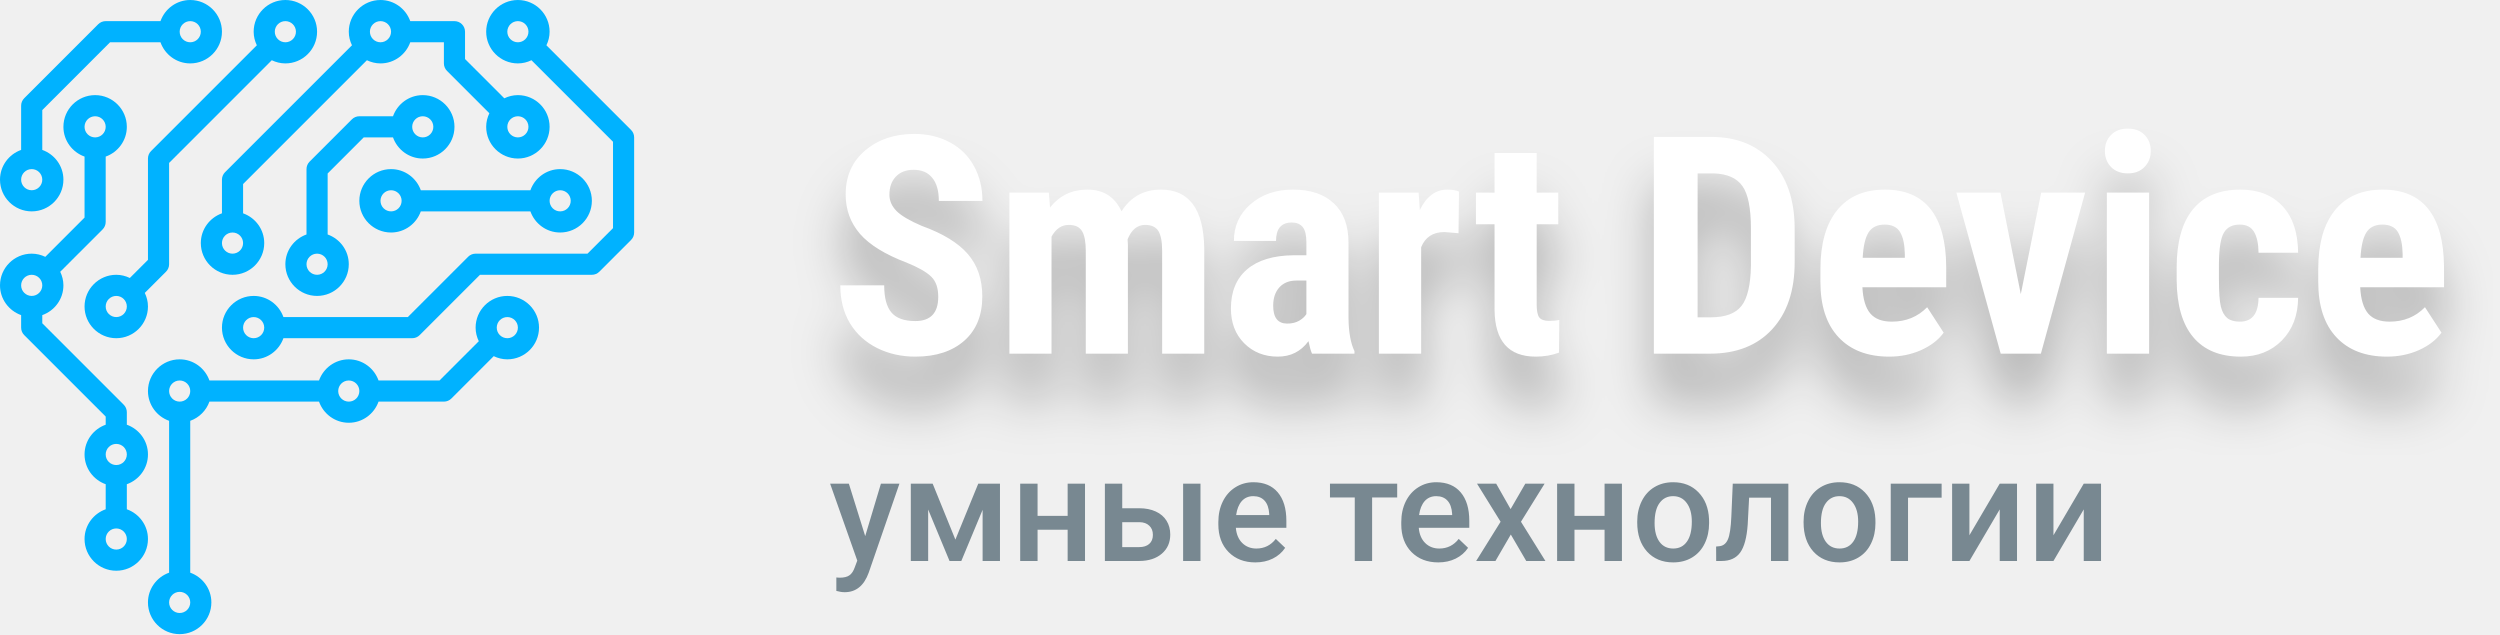
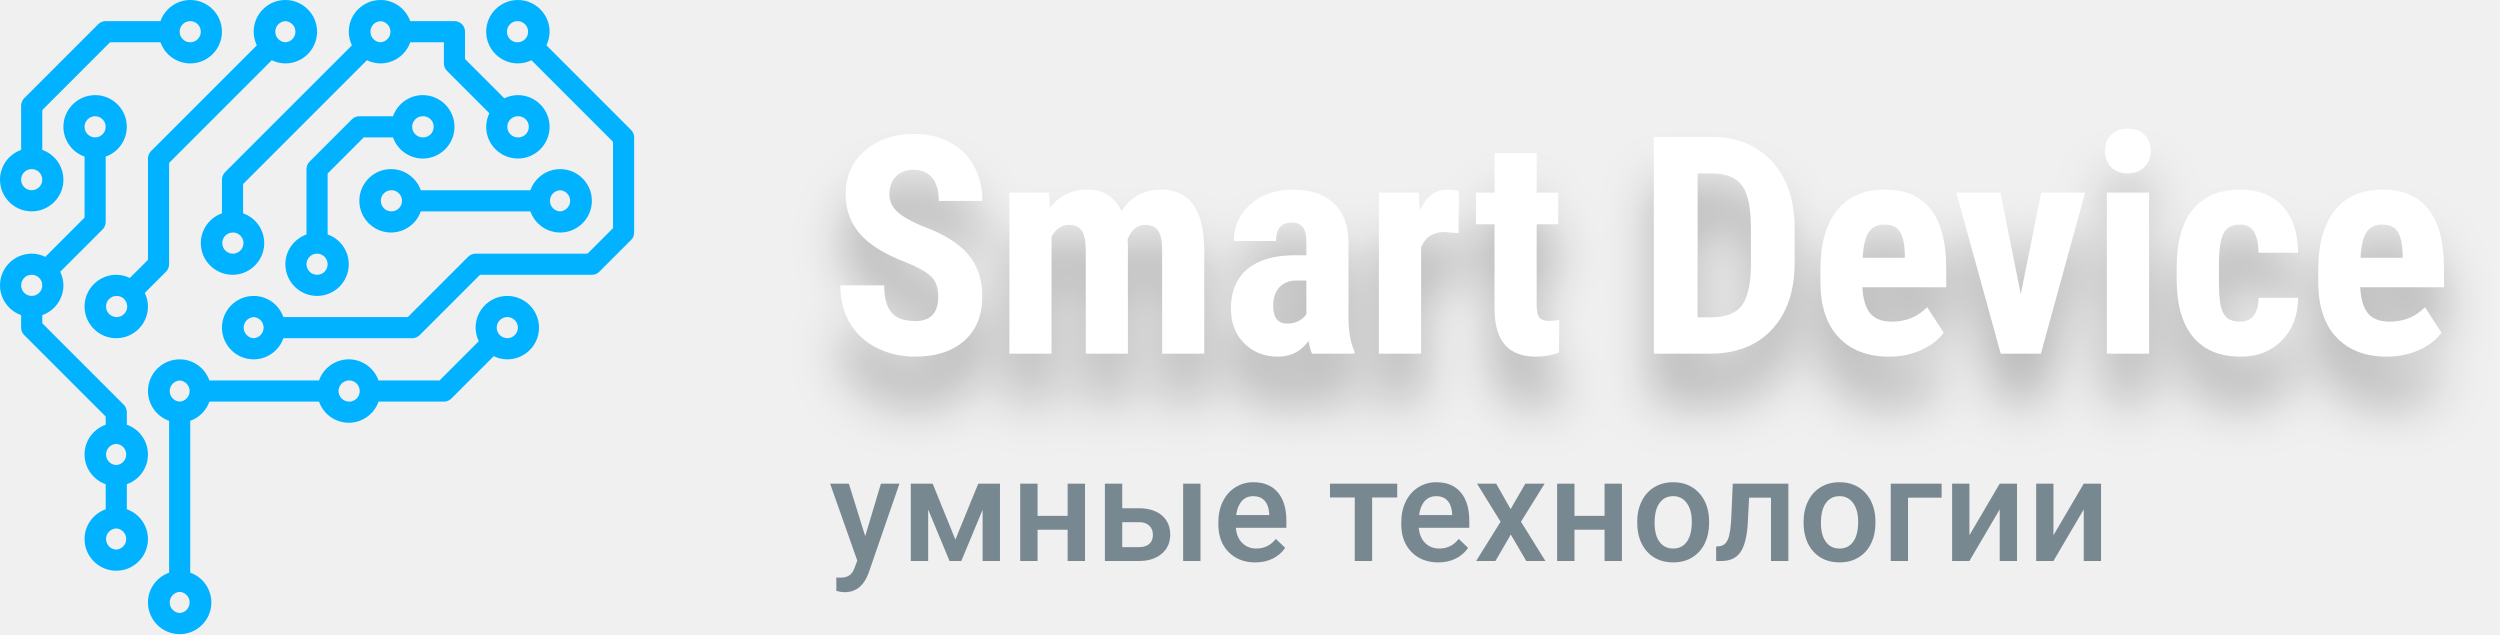
- <svg xmlns="http://www.w3.org/2000/svg" width="205" height="52" viewBox="0 0 205 52" fill="none">
+ <svg xmlns="http://www.w3.org/2000/svg" width="205" height="52" fill="none">
  <g filter="url(#filter0_d)">
-     <path d="M76.936 24.337C76.936 23.613 76.748 23.067 76.374 22.701C76.008 22.327 75.336 21.94 74.36 21.541C72.578 20.866 71.296 20.077 70.515 19.173C69.733 18.262 69.343 17.188 69.343 15.951C69.343 14.453 69.872 13.253 70.93 12.35C71.996 11.438 73.347 10.982 74.982 10.982C76.073 10.982 77.045 11.214 77.9 11.678C78.754 12.134 79.409 12.781 79.865 13.619C80.329 14.457 80.561 15.409 80.561 16.476H76.984C76.984 15.646 76.805 15.015 76.447 14.584C76.097 14.144 75.589 13.924 74.921 13.924C74.295 13.924 73.806 14.111 73.457 14.486C73.107 14.852 72.932 15.348 72.932 15.975C72.932 16.463 73.127 16.907 73.518 17.306C73.908 17.696 74.6 18.103 75.593 18.526C77.326 19.153 78.584 19.922 79.365 20.834C80.154 21.745 80.549 22.905 80.549 24.312C80.549 25.859 80.056 27.067 79.072 27.938C78.087 28.809 76.748 29.244 75.056 29.244C73.908 29.244 72.862 29.008 71.918 28.536C70.974 28.064 70.234 27.389 69.697 26.51C69.168 25.631 68.903 24.593 68.903 23.397H72.504C72.504 24.422 72.704 25.167 73.103 25.631C73.501 26.095 74.152 26.327 75.056 26.327C76.309 26.327 76.936 25.663 76.936 24.337ZM86.005 15.792L86.103 17.013C86.876 16.036 87.897 15.548 89.167 15.548C90.485 15.548 91.417 16.142 91.962 17.33C92.719 16.142 93.797 15.548 95.197 15.548C97.508 15.548 98.692 17.147 98.749 20.345V29H95.295V20.565C95.295 19.8 95.189 19.255 94.978 18.929C94.766 18.604 94.408 18.441 93.903 18.441C93.26 18.441 92.78 18.836 92.463 19.625L92.487 20.04V29H89.033V20.589C89.033 19.832 88.931 19.287 88.728 18.954C88.524 18.612 88.162 18.441 87.641 18.441C87.047 18.441 86.575 18.762 86.225 19.405V29H82.77V15.792H86.005ZM107.587 29C107.49 28.797 107.392 28.455 107.294 27.975C106.676 28.821 105.838 29.244 104.78 29.244C103.673 29.244 102.753 28.878 102.021 28.145C101.297 27.413 100.935 26.465 100.935 25.301C100.935 23.918 101.374 22.848 102.253 22.091C103.14 21.334 104.414 20.947 106.074 20.931H107.124V19.869C107.124 19.275 107.022 18.856 106.818 18.612C106.615 18.368 106.318 18.246 105.927 18.246C105.065 18.246 104.633 18.75 104.633 19.759H101.179C101.179 18.539 101.634 17.534 102.546 16.744C103.465 15.947 104.625 15.548 106.025 15.548C107.473 15.548 108.592 15.926 109.382 16.683C110.179 17.432 110.578 18.506 110.578 19.906V26.119C110.594 27.259 110.757 28.15 111.066 28.793V29H107.587ZM105.549 26.534C105.931 26.534 106.257 26.457 106.525 26.302C106.794 26.148 106.993 25.965 107.124 25.753V23.006H106.293C105.708 23.006 105.244 23.194 104.902 23.568C104.568 23.942 104.401 24.443 104.401 25.069C104.401 26.046 104.784 26.534 105.549 26.534ZM119.599 19.125L118.452 19.027C117.508 19.027 116.869 19.442 116.535 20.272V29H113.068V15.792H116.328L116.425 17.22C116.971 16.105 117.723 15.548 118.684 15.548C119.074 15.548 119.392 15.601 119.636 15.707L119.599 19.125ZM126.008 12.545V15.792H127.778V18.392H126.008V24.947C126.008 25.468 126.077 25.826 126.215 26.021C126.362 26.217 126.639 26.314 127.045 26.314C127.379 26.314 127.652 26.286 127.863 26.229L127.839 28.915C127.253 29.134 126.618 29.244 125.935 29.244C123.705 29.244 122.578 27.966 122.553 25.411V18.392H121.027V15.792H122.553V12.545H126.008ZM135.615 29V11.227H140.314C142.39 11.227 144.042 11.886 145.271 13.204C146.507 14.523 147.138 16.329 147.163 18.624V21.505C147.163 23.84 146.544 25.676 145.307 27.01C144.078 28.337 142.382 29 140.217 29H135.615ZM139.204 14.217V26.021H140.278C141.474 26.021 142.316 25.708 142.805 25.081C143.293 24.447 143.549 23.356 143.574 21.81V18.722C143.574 17.061 143.342 15.906 142.878 15.255C142.414 14.596 141.625 14.25 140.51 14.217H139.204ZM154.914 29.244C153.14 29.244 151.757 28.715 150.764 27.657C149.771 26.599 149.274 25.086 149.274 23.116V22.066C149.274 19.983 149.73 18.376 150.642 17.245C151.553 16.113 152.859 15.548 154.56 15.548C156.22 15.548 157.469 16.081 158.308 17.147C159.146 18.205 159.573 19.776 159.589 21.859V23.556H152.717C152.766 24.532 152.981 25.248 153.364 25.704C153.746 26.152 154.336 26.375 155.134 26.375C156.289 26.375 157.254 25.981 158.027 25.191L159.382 27.279C158.959 27.865 158.344 28.341 157.539 28.707C156.733 29.065 155.858 29.244 154.914 29.244ZM152.741 21.139H156.196V20.821C156.18 20.032 156.049 19.434 155.805 19.027C155.561 18.62 155.138 18.416 154.536 18.416C153.933 18.416 153.494 18.632 153.217 19.064C152.949 19.495 152.79 20.186 152.741 21.139ZM165.705 24.117L167.377 15.792H170.979L167.353 29H164.057L160.419 15.792H164.033L165.705 24.117ZM176.228 29H172.761V15.792H176.228V29ZM172.602 12.374C172.602 11.837 172.773 11.398 173.115 11.056C173.457 10.714 173.912 10.543 174.482 10.543C175.052 10.543 175.507 10.714 175.849 11.056C176.191 11.398 176.362 11.837 176.362 12.374C176.362 12.903 176.191 13.342 175.849 13.692C175.515 14.042 175.06 14.217 174.482 14.217C173.904 14.217 173.444 14.042 173.103 13.692C172.769 13.342 172.602 12.903 172.602 12.374ZM183.674 26.375C184.675 26.375 185.183 25.724 185.2 24.422H188.447C188.431 25.863 187.987 27.026 187.116 27.914C186.245 28.801 185.122 29.244 183.747 29.244C182.046 29.244 180.748 28.715 179.853 27.657C178.958 26.599 178.502 25.041 178.486 22.982V21.932C178.486 19.857 178.925 18.274 179.804 17.184C180.691 16.093 181.997 15.548 183.723 15.548C185.179 15.548 186.327 15.999 187.165 16.903C188.003 17.798 188.431 19.072 188.447 20.724H185.2C185.192 19.983 185.069 19.413 184.833 19.015C184.597 18.616 184.207 18.416 183.662 18.416C183.059 18.416 182.628 18.632 182.368 19.064C182.107 19.487 181.969 20.313 181.953 21.541V22.884C181.953 23.959 182.006 24.711 182.111 25.143C182.217 25.566 182.392 25.879 182.636 26.082C182.88 26.278 183.226 26.375 183.674 26.375ZM195.734 29.244C193.96 29.244 192.577 28.715 191.584 27.657C190.591 26.599 190.095 25.086 190.095 23.116V22.066C190.095 19.983 190.55 18.376 191.462 17.245C192.373 16.113 193.68 15.548 195.38 15.548C197.041 15.548 198.29 16.081 199.128 17.147C199.966 18.205 200.393 19.776 200.41 21.859V23.556H193.537C193.586 24.532 193.802 25.248 194.184 25.704C194.567 26.152 195.157 26.375 195.954 26.375C197.11 26.375 198.074 25.981 198.847 25.191L200.202 27.279C199.779 27.865 199.165 28.341 198.359 28.707C197.553 29.065 196.678 29.244 195.734 29.244ZM193.562 21.139H197.016V20.821C197 20.032 196.87 19.434 196.625 19.027C196.381 18.62 195.958 18.416 195.356 18.416C194.754 18.416 194.314 18.632 194.038 19.064C193.769 19.495 193.61 20.186 193.562 21.139Z" fill="white" />
+     <path d="M76.936 24.337c0-.724-.188-1.27-.562-1.636-.366-.374-1.038-.76-2.014-1.16-1.782-.675-3.064-1.464-3.845-2.368-.782-.911-1.172-1.985-1.172-3.222 0-1.498.529-2.698 1.587-3.601 1.066-.912 2.417-1.368 4.052-1.368 1.09 0 2.063.232 2.918.696a4.708 4.708 0 011.965 1.941c.464.838.696 1.79.696 2.857h-3.577c0-.83-.179-1.461-.537-1.892-.35-.44-.858-.66-1.526-.66-.626 0-1.115.188-1.465.562-.35.366-.524.862-.524 1.49 0 .487.195.93.586 1.33.39.39 1.082.797 2.075 1.22 1.733.627 2.99 1.396 3.772 2.308.79.911 1.184 2.07 1.184 3.479 0 1.546-.493 2.754-1.477 3.625-.985.87-2.324 1.306-4.016 1.306-1.148 0-2.194-.236-3.138-.708a5.35 5.35 0 01-2.221-2.026c-.53-.88-.794-1.917-.794-3.113h3.601c0 1.025.2 1.77.599 2.234.398.464 1.05.696 1.953.696 1.253 0 1.88-.664 1.88-1.99zm9.07-8.545l.097 1.22c.773-.976 1.794-1.464 3.064-1.464 1.318 0 2.25.594 2.795 1.782.757-1.188 1.835-1.782 3.235-1.782 2.311 0 3.495 1.599 3.552 4.797V29h-3.454v-8.435c0-.765-.106-1.31-.317-1.636-.212-.325-.57-.488-1.075-.488-.643 0-1.123.395-1.44 1.184l.024.415V29h-3.454v-8.41c0-.758-.102-1.303-.305-1.636-.204-.342-.566-.513-1.087-.513-.594 0-1.066.321-1.416.964V29h-3.454V15.792h3.234zM107.586 29c-.097-.203-.195-.545-.293-1.025-.618.846-1.456 1.27-2.514 1.27-1.107 0-2.027-.367-2.759-1.1-.724-.732-1.086-1.68-1.086-2.844 0-1.383.439-2.453 1.318-3.21.887-.757 2.161-1.144 3.821-1.16h1.05V19.87c0-.594-.102-1.013-.306-1.257-.203-.244-.5-.366-.891-.366-.862 0-1.294.504-1.294 1.513h-3.454c0-1.22.455-2.226 1.367-3.015.919-.797 2.079-1.196 3.479-1.196 1.448 0 2.567.378 3.357 1.135.797.749 1.196 1.823 1.196 3.223v6.213c.016 1.14.179 2.03.488 2.674V29h-3.479zm-2.038-2.466c.382 0 .708-.077.976-.232.269-.154.468-.337.599-.55v-2.746h-.831c-.585 0-1.049.188-1.391.562-.334.374-.501.875-.501 1.501 0 .977.383 1.465 1.148 1.465zm14.05-7.41l-1.147-.097c-.944 0-1.583.415-1.917 1.245V29h-3.467V15.792h3.26l.097 1.428c.546-1.115 1.298-1.672 2.259-1.672.39 0 .708.053.952.159l-.037 3.418zm6.409-6.58v3.248h1.77v2.6h-1.77v6.555c0 .521.069.88.207 1.075.147.195.424.293.83.293.334 0 .607-.029.818-.086l-.024 2.686c-.586.22-1.221.33-1.904.33-2.23 0-3.357-1.279-3.382-3.834v-7.019h-1.526v-2.6h1.526v-3.247h3.455zM135.615 29V11.227h4.699c2.076 0 3.728.659 4.957 1.977 1.236 1.319 1.867 3.125 1.892 5.42v2.88c0 2.336-.619 4.172-1.856 5.506-1.229 1.327-2.925 1.99-5.09 1.99h-4.602zm3.589-14.783v11.804h1.074c1.196 0 2.038-.313 2.527-.94.488-.634.744-1.725.769-3.27v-3.09c0-1.66-.232-2.815-.696-3.466-.464-.66-1.253-1.005-2.368-1.038h-1.306zm15.71 15.027c-1.774 0-3.157-.529-4.15-1.587-.993-1.058-1.49-2.571-1.49-4.54v-1.05c0-2.084.456-3.691 1.368-4.822.911-1.132 2.217-1.697 3.918-1.697 1.66 0 2.909.533 3.748 1.599.838 1.058 1.265 2.629 1.281 4.712v1.697h-6.872c.049.976.264 1.692.647 2.148.382.448.972.671 1.77.671 1.155 0 2.12-.394 2.893-1.184l1.355 2.088c-.423.586-1.038 1.062-1.843 1.428a6.392 6.392 0 01-2.625.537zm-2.173-8.105h3.455v-.318c-.016-.79-.147-1.387-.391-1.794-.244-.407-.667-.61-1.269-.61-.603 0-1.042.215-1.319.646-.268.432-.427 1.123-.476 2.076zm12.964 2.978l1.672-8.325h3.602L167.353 29h-3.296l-3.638-13.208h3.614l1.672 8.325zM176.228 29h-3.467V15.792h3.467V29zm-3.626-16.626c0-.537.171-.976.513-1.318.342-.342.797-.513 1.367-.513s1.025.17 1.367.513c.342.342.513.78.513 1.318 0 .529-.171.968-.513 1.318-.334.35-.789.525-1.367.525s-1.038-.175-1.379-.525c-.334-.35-.501-.789-.501-1.318zm11.072 14.001c1.001 0 1.509-.65 1.526-1.953h3.247c-.016 1.44-.46 2.604-1.331 3.492-.871.887-1.994 1.33-3.369 1.33-1.701 0-2.999-.529-3.894-1.587-.895-1.058-1.351-2.616-1.367-4.675v-1.05c0-2.075.439-3.658 1.318-4.748.887-1.09 2.193-1.636 3.919-1.636 1.456 0 2.604.451 3.442 1.355.838.895 1.266 2.169 1.282 3.82H185.2c-.008-.74-.131-1.31-.367-1.708-.236-.4-.626-.599-1.171-.599-.603 0-1.034.216-1.294.648-.261.423-.399 1.249-.415 2.477v1.343c0 1.075.053 1.827.158 2.259.106.423.281.736.525.94.244.195.59.293 1.038.293zm12.06 2.87c-1.774 0-3.157-.53-4.15-1.588-.993-1.058-1.489-2.571-1.489-4.54v-1.05c0-2.084.455-3.691 1.367-4.822.911-1.132 2.218-1.697 3.918-1.697 1.661 0 2.91.533 3.748 1.599.838 1.058 1.265 2.629 1.282 4.712v1.697h-6.873c.049.976.265 1.692.647 2.148.383.448.973.671 1.77.671 1.156 0 2.12-.394 2.893-1.184l1.355 2.088c-.423.586-1.037 1.062-1.843 1.428a6.392 6.392 0 01-2.625.537zm-2.172-8.106h3.454v-.318c-.016-.79-.146-1.387-.391-1.794-.244-.407-.667-.61-1.269-.61-.602 0-1.042.215-1.318.646-.269.432-.428 1.123-.476 2.076z" fill="#fff" />
  </g>
-   <path d="M70.947 43.961L72.236 39.66H73.754L71.234 46.961C70.848 48.027 70.191 48.56 69.266 48.56C69.059 48.56 68.83 48.525 68.58 48.455V47.353L68.85 47.371C69.209 47.371 69.478 47.305 69.658 47.172C69.842 47.043 69.986 46.824 70.092 46.516L70.297 45.971L68.07 39.66H69.606L70.947 43.961ZM78.342 44.248L80.217 39.66H81.998V46H80.574V41.805L78.828 46H77.861L76.109 41.781V46H74.686V39.66H76.478L78.342 44.248ZM88.971 46H87.547V43.44H85.08V46H83.656V39.66H85.08V42.303H87.547V39.66H88.971V46ZM92.023 41.676H93.418C93.938 41.676 94.391 41.766 94.777 41.945C95.164 42.125 95.457 42.377 95.656 42.701C95.859 43.025 95.961 43.402 95.961 43.832C95.961 44.484 95.731 45.008 95.269 45.402C94.809 45.797 94.195 45.996 93.43 46H90.6V39.66H92.023V41.676ZM98.439 46H97.016V39.66H98.439V46ZM92.023 42.818V44.863H93.412C93.76 44.863 94.033 44.777 94.232 44.605C94.436 44.43 94.537 44.182 94.537 43.861C94.537 43.541 94.438 43.289 94.238 43.105C94.043 42.918 93.777 42.822 93.441 42.818H92.023ZM102.939 46.117C102.037 46.117 101.305 45.834 100.742 45.268C100.184 44.697 99.904 43.94 99.904 42.994V42.818C99.904 42.185 100.025 41.621 100.268 41.125C100.514 40.625 100.857 40.236 101.299 39.959C101.74 39.682 102.232 39.543 102.775 39.543C103.639 39.543 104.305 39.818 104.773 40.369C105.246 40.92 105.482 41.699 105.482 42.707V43.281H101.34C101.383 43.805 101.557 44.219 101.861 44.523C102.17 44.828 102.557 44.98 103.021 44.98C103.674 44.98 104.205 44.717 104.615 44.19L105.383 44.922C105.129 45.301 104.789 45.596 104.363 45.807C103.941 46.014 103.467 46.117 102.939 46.117ZM102.77 40.685C102.379 40.685 102.062 40.822 101.82 41.096C101.582 41.369 101.43 41.75 101.363 42.238H104.076V42.133C104.045 41.656 103.918 41.297 103.695 41.055C103.473 40.809 103.164 40.685 102.77 40.685ZM114.57 40.791H112.514V46H111.09V40.791H109.057V39.66H114.57V40.791ZM117.939 46.117C117.037 46.117 116.305 45.834 115.742 45.268C115.184 44.697 114.904 43.94 114.904 42.994V42.818C114.904 42.185 115.025 41.621 115.268 41.125C115.514 40.625 115.857 40.236 116.299 39.959C116.74 39.682 117.232 39.543 117.775 39.543C118.639 39.543 119.305 39.818 119.773 40.369C120.246 40.92 120.482 41.699 120.482 42.707V43.281H116.34C116.383 43.805 116.557 44.219 116.861 44.523C117.17 44.828 117.557 44.98 118.021 44.98C118.674 44.98 119.205 44.717 119.615 44.19L120.383 44.922C120.129 45.301 119.789 45.596 119.363 45.807C118.941 46.014 118.467 46.117 117.939 46.117ZM117.77 40.685C117.379 40.685 117.062 40.822 116.82 41.096C116.582 41.369 116.43 41.75 116.363 42.238H119.076V42.133C119.045 41.656 118.918 41.297 118.695 41.055C118.473 40.809 118.164 40.685 117.77 40.685ZM123.869 41.746L125.076 39.66H126.658L124.719 42.783L126.723 46H125.152L123.887 43.832L122.627 46H121.045L123.049 42.783L121.115 39.66H122.686L123.869 41.746ZM132.998 46H131.574V43.44H129.107V46H127.684V39.66H129.107V42.303H131.574V39.66H132.998V46ZM134.252 42.772C134.252 42.15 134.375 41.592 134.621 41.096C134.867 40.596 135.213 40.213 135.658 39.947C136.104 39.678 136.615 39.543 137.193 39.543C138.049 39.543 138.742 39.818 139.273 40.369C139.809 40.92 140.098 41.65 140.141 42.56L140.146 42.895C140.146 43.52 140.025 44.078 139.783 44.57C139.545 45.062 139.201 45.443 138.752 45.713C138.307 45.982 137.791 46.117 137.205 46.117C136.311 46.117 135.594 45.82 135.055 45.227C134.52 44.629 134.252 43.834 134.252 42.842V42.772ZM135.676 42.895C135.676 43.547 135.811 44.059 136.08 44.43C136.35 44.797 136.725 44.98 137.205 44.98C137.686 44.98 138.059 44.793 138.324 44.418C138.594 44.043 138.729 43.494 138.729 42.772C138.729 42.131 138.59 41.623 138.312 41.248C138.039 40.873 137.666 40.685 137.193 40.685C136.729 40.685 136.359 40.871 136.086 41.242C135.812 41.609 135.676 42.16 135.676 42.895ZM146.645 39.66V46H145.221V40.809H143.428L143.311 43.018C143.236 44.08 143.031 44.844 142.695 45.309C142.363 45.77 141.854 46 141.166 46H140.727L140.721 44.816L141.014 44.787C141.326 44.744 141.553 44.555 141.693 44.219C141.838 43.879 141.93 43.262 141.969 42.367L142.086 39.66H146.645ZM147.893 42.772C147.893 42.15 148.016 41.592 148.262 41.096C148.508 40.596 148.854 40.213 149.299 39.947C149.744 39.678 150.256 39.543 150.834 39.543C151.689 39.543 152.383 39.818 152.914 40.369C153.449 40.92 153.738 41.65 153.781 42.56L153.787 42.895C153.787 43.52 153.666 44.078 153.424 44.57C153.186 45.062 152.842 45.443 152.393 45.713C151.947 45.982 151.432 46.117 150.846 46.117C149.951 46.117 149.234 45.82 148.695 45.227C148.16 44.629 147.893 43.834 147.893 42.842V42.772ZM149.316 42.895C149.316 43.547 149.451 44.059 149.721 44.43C149.99 44.797 150.365 44.98 150.846 44.98C151.326 44.98 151.699 44.793 151.965 44.418C152.234 44.043 152.369 43.494 152.369 42.772C152.369 42.131 152.23 41.623 151.953 41.248C151.68 40.873 151.307 40.685 150.834 40.685C150.369 40.685 150 40.871 149.727 41.242C149.453 41.609 149.316 42.16 149.316 42.895ZM159.213 40.809H156.459V46H155.041V39.66H159.213V40.809ZM163.977 39.66H165.395V46H163.977V41.77L161.492 46H160.074V39.66H161.492V43.891L163.977 39.66ZM170.867 39.66H172.285V46H170.867V41.77L168.383 46H166.965V39.66H168.383V43.891L170.867 39.66Z" fill="#788891" />
-   <path d="M32.067 13.867C33.195 13.867 34.148 14.594 34.507 15.6H43.493C43.852 14.594 44.805 13.867 45.933 13.867C47.367 13.867 48.533 15.033 48.533 16.466C48.533 17.9 47.367 19.066 45.933 19.066C44.805 19.066 43.852 18.339 43.493 17.333H34.506C34.148 18.339 33.194 19.066 32.066 19.066C30.632 19.066 29.466 17.9 29.466 16.466C29.466 15.033 30.633 13.867 32.067 13.867ZM45.933 17.333C46.411 17.333 46.8 16.945 46.8 16.466C46.8 15.988 46.411 15.6 45.933 15.6C45.456 15.6 45.067 15.988 45.067 16.466C45.067 16.945 45.456 17.333 45.933 17.333ZM32.067 17.333C32.544 17.333 32.933 16.945 32.933 16.466C32.933 15.988 32.544 15.6 32.067 15.6C31.589 15.6 31.2 15.988 31.2 16.466C31.2 16.945 31.589 17.333 32.067 17.333Z" fill="#00B2FF" />
-   <path d="M25.133 19.226V13.867C25.133 13.636 25.224 13.416 25.387 13.254L28.854 9.787C29.016 9.624 29.237 9.533 29.467 9.533H32.226C32.585 8.527 33.538 7.8 34.667 7.8C36.1 7.8 37.267 8.966 37.267 10.4C37.267 11.833 36.1 13 34.667 13C33.538 13 32.585 12.273 32.226 11.267H29.825L26.867 14.225V19.226C27.873 19.585 28.6 20.538 28.6 21.666C28.6 23.1 27.433 24.266 26 24.266C24.567 24.266 23.4 23.1 23.4 21.666C23.4 20.538 24.127 19.585 25.133 19.226ZM34.667 11.267C35.144 11.267 35.533 10.878 35.533 10.4C35.533 9.921 35.144 9.533 34.667 9.533C34.189 9.533 33.8 9.921 33.8 10.4C33.8 10.878 34.189 11.267 34.667 11.267ZM26 22.533C26.477 22.533 26.867 22.145 26.867 21.666C26.867 21.188 26.477 20.8 26 20.8C25.522 20.8 25.133 21.188 25.133 21.666C25.133 22.145 25.522 22.533 26 22.533Z" fill="#00B2FF" />
-   <path d="M9.533 22.533C9.934 22.533 10.308 22.631 10.647 22.794L12.133 21.308V13C12.133 12.769 12.224 12.549 12.387 12.387L21.061 3.714C20.898 3.375 20.8 3 20.8 2.6C20.8 1.167 21.966 0 23.4 0C24.834 0 26 1.167 26 2.6C26 4.033 24.834 5.2 23.4 5.2C23 5.2 22.625 5.102 22.286 4.939L13.867 13.359V21.666C13.867 21.897 13.776 22.117 13.613 22.279L11.873 24.019C12.035 24.358 12.133 24.733 12.133 25.133C12.133 26.566 10.967 27.733 9.533 27.733C8.1 27.733 6.933 26.566 6.933 25.133C6.933 23.7 8.1 22.533 9.533 22.533ZM23.4 3.467C23.878 3.467 24.267 3.078 24.267 2.6C24.267 2.122 23.878 1.733 23.4 1.733C22.922 1.733 22.533 2.122 22.533 2.6C22.533 3.078 22.922 3.467 23.4 3.467ZM9.533 26C10.011 26 10.4 25.611 10.4 25.133C10.4 24.654 10.011 24.266 9.533 24.266C9.056 24.266 8.667 24.654 8.667 25.133C8.667 25.611 9.056 26 9.533 26Z" fill="#00B2FF" />
-   <path d="M1.733 12.293V8.667C1.733 8.436 1.824 8.216 1.987 8.054L8.054 1.987C8.216 1.824 8.437 1.733 8.667 1.733H13.159C13.518 0.727 14.472 0 15.6 0C17.033 0 18.2 1.167 18.2 2.6C18.2 4.033 17.033 5.2 15.6 5.2C14.472 5.2 13.518 4.473 13.159 3.467H9.025L3.467 9.025V12.293C4.473 12.651 5.2 13.605 5.2 14.733C5.2 16.166 4.033 17.333 2.6 17.333C1.166 17.333 -4.95911e-05 16.166 -4.95911e-05 14.733C-4.95911e-05 13.605 0.727 12.651 1.733 12.293ZM15.6 3.467C16.078 3.467 16.467 3.078 16.467 2.6C16.467 2.122 16.078 1.733 15.6 1.733C15.122 1.733 14.733 2.122 14.733 2.6C14.733 3.078 15.122 3.467 15.6 3.467ZM2.6 15.6C3.077 15.6 3.467 15.211 3.467 14.733C3.467 14.255 3.077 13.866 2.6 13.866C2.122 13.866 1.733 14.255 1.733 14.733C1.733 15.211 2.122 15.6 2.6 15.6Z" fill="#00B2FF" />
-   <path d="M13.866 46.959V34.507C12.86 34.148 12.133 33.194 12.133 32.066C12.133 30.633 13.3 29.466 14.733 29.466C15.862 29.466 16.815 30.193 17.174 31.2H26.159C26.518 30.193 27.472 29.466 28.6 29.466C29.728 29.466 30.682 30.193 31.041 31.2H36.041L39.261 27.98C39.098 27.641 39 27.267 39 26.866C39 25.433 40.166 24.266 41.6 24.266C43.033 24.266 44.2 25.433 44.2 26.866C44.2 28.3 43.033 29.466 41.6 29.466C41.2 29.466 40.825 29.368 40.486 29.205L37.013 32.679C36.851 32.842 36.63 32.933 36.4 32.933H31.041C30.682 33.939 29.728 34.666 28.6 34.666C27.472 34.666 26.518 33.939 26.159 32.933H17.173C16.911 33.667 16.333 34.245 15.599 34.507V46.959C16.605 47.318 17.332 48.272 17.332 49.4C17.332 50.834 16.166 52 14.732 52C13.299 52 12.132 50.834 12.132 49.4C12.132 48.272 12.86 47.318 13.866 46.959ZM41.6 27.733C42.078 27.733 42.467 27.345 42.467 26.866C42.467 26.388 42.078 26 41.6 26C41.122 26 40.733 26.388 40.733 26.866C40.733 27.345 41.122 27.733 41.6 27.733ZM28.6 32.933C29.078 32.933 29.467 32.544 29.467 32.066C29.467 31.588 29.078 31.2 28.6 31.2C28.122 31.2 27.733 31.588 27.733 32.066C27.733 32.544 28.122 32.933 28.6 32.933ZM14.733 50.266C15.211 50.266 15.6 49.877 15.6 49.399C15.6 48.921 15.211 48.532 14.733 48.532C14.256 48.532 13.867 48.921 13.867 49.399C13.867 49.877 14.256 50.266 14.733 50.266ZM14.733 32.933C15.211 32.933 15.6 32.544 15.6 32.066C15.6 31.588 15.211 31.2 14.733 31.2C14.256 31.2 13.867 31.588 13.867 32.066C13.867 32.544 14.256 32.933 14.733 32.933Z" fill="#00B2FF" />
-   <path d="M18.2 17.492V14.733C18.2 14.503 18.291 14.282 18.454 14.12L28.861 3.714C28.698 3.375 28.6 3 28.6 2.6C28.6 1.167 29.767 0 31.2 0C32.328 0 33.282 0.727 33.641 1.733H37.267C37.745 1.733 38.133 2.121 38.133 2.6V4.841L41.353 8.061C41.692 7.898 42.066 7.8 42.467 7.8C43.9 7.8 45.067 8.966 45.067 10.4C45.067 11.833 43.9 13 42.467 13C41.033 13 39.867 11.833 39.867 10.4C39.867 9.999 39.965 9.625 40.127 9.286L36.654 5.813C36.491 5.651 36.4 5.43 36.4 5.2V3.467H33.641C33.282 4.473 32.328 5.2 31.2 5.2C30.8 5.2 30.425 5.102 30.086 4.939L19.933 15.092V17.492C20.939 17.851 21.667 18.805 21.667 19.933C21.667 21.366 20.5 22.533 19.067 22.533C17.633 22.533 16.467 21.366 16.467 19.933C16.467 18.805 17.194 17.851 18.2 17.492ZM42.467 11.267C42.944 11.267 43.333 10.878 43.333 10.4C43.333 9.921 42.944 9.533 42.467 9.533C41.989 9.533 41.6 9.921 41.6 10.4C41.6 10.878 41.989 11.267 42.467 11.267ZM31.2 3.467C31.677 3.467 32.067 3.078 32.067 2.6C32.067 2.122 31.677 1.733 31.2 1.733C30.723 1.733 30.333 2.122 30.333 2.6C30.333 3.078 30.723 3.467 31.2 3.467ZM19.067 20.8C19.544 20.8 19.933 20.411 19.933 19.933C19.933 19.455 19.544 19.066 19.067 19.066C18.589 19.066 18.2 19.455 18.2 19.933C18.2 20.411 18.589 20.8 19.067 20.8Z" fill="#00B2FF" />
-   <path d="M20.8 24.266C21.928 24.266 22.882 24.993 23.241 26H33.441L38.387 21.054C38.549 20.891 38.77 20.8 39 20.8H48.175L50.267 18.708V11.625L43.58 4.939C43.242 5.102 42.867 5.2 42.467 5.2C41.033 5.2 39.867 4.033 39.867 2.6C39.867 1.167 41.033 0 42.467 0C43.9 0 45.067 1.167 45.067 2.6C45.067 3 44.969 3.375 44.806 3.714L51.746 10.654C51.909 10.816 52 11.036 52 11.267V19.066C52 19.297 51.909 19.517 51.746 19.679L49.146 22.279C48.984 22.442 48.763 22.533 48.533 22.533H39.359L34.413 27.479C34.251 27.642 34.03 27.733 33.8 27.733H23.241C22.882 28.739 21.928 29.466 20.8 29.466C19.366 29.466 18.2 28.3 18.2 26.866C18.2 25.433 19.366 24.266 20.8 24.266ZM42.467 1.733C41.989 1.733 41.6 2.122 41.6 2.6C41.6 3.078 41.989 3.467 42.467 3.467C42.944 3.467 43.333 3.078 43.333 2.6C43.333 2.122 42.944 1.733 42.467 1.733ZM20.8 27.733C21.277 27.733 21.667 27.345 21.667 26.866C21.667 26.388 21.277 26 20.8 26C20.323 26 19.933 26.388 19.933 26.866C19.933 27.345 20.323 27.733 20.8 27.733Z" fill="#00B2FF" />
-   <path d="M2.6 20.8C3 20.8 3.375 20.898 3.714 21.061L6.933 17.841V12.84C5.927 12.482 5.2 11.528 5.2 10.4C5.2 8.966 6.367 7.8 7.8 7.8C9.233 7.8 10.4 8.966 10.4 10.4C10.4 11.528 9.673 12.482 8.667 12.84V18.2C8.667 18.43 8.576 18.65 8.413 18.812L4.939 22.286C5.102 22.625 5.2 22.999 5.2 23.4C5.2 24.528 4.473 25.481 3.467 25.84V26.508L10.146 33.187C10.309 33.349 10.4 33.569 10.4 33.8V34.826C11.406 35.184 12.133 36.138 12.133 37.266C12.133 38.395 11.406 39.348 10.4 39.707V41.76C11.406 42.118 12.133 43.072 12.133 44.2C12.133 45.634 10.967 46.8 9.533 46.8C8.1 46.8 6.933 45.634 6.933 44.2C6.933 43.072 7.66 42.118 8.667 41.76V39.707C7.66 39.348 6.933 38.395 6.933 37.266C6.933 36.138 7.66 35.184 8.667 34.826V34.158L1.987 27.479C1.824 27.317 1.733 27.097 1.733 26.866V25.84C0.727 25.481 -3.24249e-05 24.528 -3.24249e-05 23.4C-3.24249e-05 21.966 1.167 20.8 2.6 20.8ZM7.8 11.267C8.277 11.267 8.667 10.878 8.667 10.4C8.667 9.921 8.277 9.533 7.8 9.533C7.322 9.533 6.933 9.921 6.933 10.4C6.933 10.878 7.322 11.267 7.8 11.267ZM9.533 45.066C10.011 45.066 10.4 44.678 10.4 44.199C10.4 43.721 10.011 43.333 9.533 43.333C9.056 43.333 8.667 43.721 8.667 44.199C8.667 44.678 9.056 45.066 9.533 45.066ZM9.533 38.133C10.011 38.133 10.4 37.745 10.4 37.266C10.4 36.788 10.011 36.4 9.533 36.4C9.056 36.4 8.667 36.788 8.667 37.266C8.667 37.745 9.056 38.133 9.533 38.133ZM2.6 24.266C3.078 24.266 3.467 23.878 3.467 23.4C3.467 22.921 3.078 22.533 2.6 22.533C2.122 22.533 1.733 22.921 1.733 23.4C1.733 23.878 2.122 24.266 2.6 24.266Z" fill="#00B2FF" />
+   <path d="M70.947 43.96l1.29-4.3h1.517l-2.52 7.3c-.386 1.067-1.043 1.6-1.968 1.6a2.55 2.55 0 01-.686-.105v-1.102l.27.018c.359 0 .629-.066.808-.2.184-.128.328-.347.434-.655l.205-.545-2.227-6.31h1.536l1.341 4.3zm7.395.288l1.875-4.588h1.781V46h-1.424v-4.195L78.828 46h-.967l-1.752-4.219V46h-1.423v-6.34h1.792l1.864 4.588zM88.97 46h-1.424v-2.56H85.08V46h-1.424v-6.34h1.424v2.643h2.467V39.66h1.424V46zm3.052-4.324h1.395c.52 0 .973.09 1.36.27.386.179.679.431.878.755.203.324.305.701.305 1.131 0 .652-.23 1.176-.692 1.57-.46.395-1.074.594-1.84.598H90.6v-6.34h1.424v2.016zM98.44 46h-1.423v-6.34h1.423V46zm-6.416-3.182v2.045h1.39c.347 0 .62-.086.82-.258.203-.175.304-.423.304-.744 0-.32-.1-.572-.299-.755-.195-.188-.46-.284-.797-.288h-1.418zm10.916 3.3c-.902 0-1.634-.284-2.197-.85-.558-.57-.838-1.328-.838-2.274v-.176c0-.633.121-1.197.364-1.693.246-.5.589-.889 1.031-1.166a2.715 2.715 0 011.476-.416c.864 0 1.53.275 1.998.826.473.55.709 1.33.709 2.338v.574h-4.142c.043.524.217.938.521 1.242.309.305.696.457 1.16.457.653 0 1.184-.263 1.594-.79l.768.732a2.58 2.58 0 01-1.02.885c-.422.207-.896.31-1.424.31zm-.169-5.433c-.391 0-.708.137-.95.41-.238.274-.39.655-.457 1.143h2.713v-.105c-.031-.477-.158-.836-.381-1.078-.222-.246-.531-.37-.925-.37zm11.8.106h-2.056V46h-1.424v-5.209h-2.033v-1.13h5.513v1.13zm3.369 5.326c-.902 0-1.634-.283-2.197-.85-.558-.57-.838-1.328-.838-2.273v-.176c0-.633.121-1.197.364-1.693.246-.5.589-.889 1.031-1.166a2.715 2.715 0 011.476-.416c.864 0 1.53.275 1.998.826.473.55.709 1.33.709 2.338v.574h-4.142c.043.524.217.938.521 1.242.309.305.696.457 1.16.457.653 0 1.184-.263 1.594-.79l.768.732a2.58 2.58 0 01-1.02.885c-.422.207-.896.31-1.424.31zm-.169-5.431c-.391 0-.708.136-.95.41-.238.273-.39.654-.457 1.142h2.713v-.105c-.031-.477-.158-.836-.381-1.078-.222-.246-.531-.37-.925-.37zm6.099 1.06l1.207-2.086h1.582l-1.939 3.123L126.723 46h-1.571l-1.265-2.168-1.26 2.168h-1.582l2.004-3.217-1.934-3.123h1.571l1.183 2.086zM132.998 46h-1.424v-2.56h-2.467V46h-1.423v-6.34h1.423v2.643h2.467V39.66h1.424V46zm1.254-3.228c0-.622.123-1.18.369-1.676.246-.5.592-.883 1.037-1.149.446-.27.957-.404 1.535-.404.856 0 1.549.275 2.08.826.536.55.825 1.281.868 2.191l.005.334c0 .626-.121 1.184-.363 1.676a2.638 2.638 0 01-1.031 1.143c-.445.27-.961.404-1.547.404-.894 0-1.611-.297-2.15-.89-.535-.598-.803-1.393-.803-2.385v-.07zm1.424.123c0 .652.135 1.164.404 1.535.27.367.645.55 1.125.55.481 0 .854-.187 1.119-.562.27-.375.405-.924.405-1.646 0-.641-.139-1.149-.417-1.524a1.31 1.31 0 00-1.119-.563c-.464 0-.834.186-1.107.557-.274.367-.41.918-.41 1.653zm10.969-3.235V46h-1.424v-5.191h-1.793l-.117 2.209c-.075 1.062-.28 1.826-.616 2.29-.332.462-.841.692-1.529.692h-.439l-.006-1.184.293-.029c.312-.043.539-.232.679-.568.145-.34.237-.957.276-1.852l.117-2.707h4.559zm1.248 3.112c0-.622.123-1.18.369-1.676.246-.5.592-.883 1.037-1.149.445-.27.957-.404 1.535-.404.855 0 1.549.275 2.08.826.535.55.824 1.281.867 2.191l.006.334c0 .626-.121 1.184-.363 1.676a2.638 2.638 0 01-1.031 1.143c-.446.27-.961.404-1.547.404-.895 0-1.612-.297-2.151-.89-.535-.598-.802-1.393-.802-2.385v-.07zm1.423.123c0 .652.135 1.164.405 1.535.269.367.644.55 1.125.55.48 0 .853-.187 1.119-.562.269-.375.404-.924.404-1.646 0-.641-.139-1.149-.416-1.524a1.31 1.31 0 00-1.119-.563c-.465 0-.834.186-1.107.557-.274.367-.411.918-.411 1.653zm9.897-2.086h-2.754V46h-1.418v-6.34h4.172v1.149zm4.764-1.149h1.418V46h-1.418v-4.23L161.492 46h-1.418v-6.34h1.418v4.23l2.485-4.23zm6.89 0h1.418V46h-1.418v-4.23L168.383 46h-1.418v-6.34h1.418v4.23l2.484-4.23z" fill="#788891" />
+   <path d="M32.067 13.867c1.128 0 2.081.727 2.44 1.733h8.986a2.596 2.596 0 012.44-1.733c1.434 0 2.6 1.166 2.6 2.6 0 1.433-1.166 2.6-2.6 2.6a2.597 2.597 0 01-2.44-1.734h-8.987a2.597 2.597 0 01-2.44 1.733 2.603 2.603 0 01-2.6-2.6c0-1.433 1.167-2.6 2.6-2.6zm13.866 3.466a.868.868 0 000-1.733.867.867 0 000 1.733zm-13.866 0a.868.868 0 10-.002-1.735.868.868 0 00.002 1.735z" fill="#00B2FF" />
+   <path d="M25.133 19.226v-5.36c0-.23.091-.45.254-.612l3.467-3.467a.864.864 0 01.613-.254h2.76a2.596 2.596 0 012.44-1.733c1.433 0 2.6 1.166 2.6 2.6 0 1.433-1.167 2.6-2.6 2.6a2.596 2.596 0 01-2.44-1.733h-2.402l-2.958 2.958v5a2.596 2.596 0 011.733 2.441c0 1.434-1.167 2.6-2.6 2.6a2.603 2.603 0 01-2.6-2.6c0-1.128.727-2.081 1.733-2.44zm9.534-7.96a.868.868 0 10-.002-1.735.868.868 0 00.002 1.736zM26 22.534a.867.867 0 10-.002-1.735.867.867 0 00.002 1.735zm-16.467-.001c.4 0 .775.098 1.114.26l1.486-1.485V13c0-.23.091-.45.254-.613l8.674-8.673A2.556 2.556 0 0120.8 2.6c0-1.433 1.166-2.6 2.6-2.6C24.834 0 26 1.167 26 2.6s-1.166 2.6-2.6 2.6c-.4 0-.775-.098-1.114-.261l-8.42 8.42v8.307c0 .23-.09.451-.253.613l-1.74 1.74c.162.34.26.714.26 1.114 0 1.433-1.166 2.6-2.6 2.6a2.603 2.603 0 01-2.6-2.6c0-1.433 1.167-2.6 2.6-2.6zM23.4 3.467a.868.868 0 000-1.734.868.868 0 000 1.734zM9.533 26a.868.868 0 10-.001-1.735A.868.868 0 009.533 26zm-7.8-13.707V8.667c0-.231.091-.451.254-.613l6.067-6.067a.864.864 0 01.613-.254h4.492A2.597 2.597 0 0115.6 0c1.433 0 2.6 1.167 2.6 2.6s-1.167 2.6-2.6 2.6a2.597 2.597 0 01-2.44-1.733H9.024L3.467 9.025v3.268a2.596 2.596 0 011.733 2.44c0 1.433-1.167 2.6-2.6 2.6a2.603 2.603 0 01-2.6-2.6c0-1.128.727-2.082 1.733-2.44zM15.6 3.467a.867.867 0 10-.002-1.735.867.867 0 00.002 1.735zM2.6 15.6a.867.867 0 10-.002-1.735A.867.867 0 002.6 15.6zm11.266 31.36V34.507a2.597 2.597 0 01-1.733-2.44c0-1.434 1.167-2.6 2.6-2.6 1.129 0 2.082.726 2.44 1.733h8.986a2.597 2.597 0 012.441-1.734c1.128 0 2.082.727 2.44 1.733h5.001l3.22-3.22A2.557 2.557 0 0139 26.867c0-1.433 1.166-2.6 2.6-2.6 1.433 0 2.6 1.167 2.6 2.6 0 1.434-1.167 2.6-2.6 2.6-.4 0-.775-.098-1.114-.26l-3.473 3.473a.864.864 0 01-.613.254h-5.36a2.597 2.597 0 01-2.44 1.733 2.597 2.597 0 01-2.44-1.733h-8.987a2.598 2.598 0 01-1.574 1.574V46.96a2.596 2.596 0 011.733 2.44c0 1.434-1.166 2.6-2.6 2.6a2.603 2.603 0 01-2.6-2.6c0-1.128.728-2.082 1.734-2.44zM41.6 27.732a.867.867 0 10-.002-1.735.867.867 0 00.002 1.735zm-13 5.2a.868.868 0 10-.002-1.735.868.868 0 00.002 1.735zM14.733 50.266a.868.868 0 000-1.733.868.868 0 000 1.733zm0-17.333a.868.868 0 000-1.733.868.868 0 000 1.733z" fill="#00B2FF" />
+   <path d="M18.2 17.492v-2.759c0-.23.091-.45.254-.613L28.86 3.714A2.556 2.556 0 0128.6 2.6c0-1.433 1.166-2.6 2.6-2.6 1.128 0 2.082.727 2.44 1.733h3.627c.478 0 .866.388.866.867v2.241l3.22 3.22a2.556 2.556 0 011.114-.261c1.433 0 2.6 1.166 2.6 2.6 0 1.433-1.167 2.6-2.6 2.6a2.603 2.603 0 01-2.6-2.6c0-.4.098-.775.26-1.114l-3.473-3.473A.863.863 0 0136.4 5.2V3.467h-2.76A2.596 2.596 0 0131.2 5.2c-.4 0-.775-.098-1.114-.261L19.933 15.092v2.4a2.596 2.596 0 011.734 2.441c0 1.433-1.167 2.6-2.6 2.6a2.603 2.603 0 01-2.6-2.6c0-1.128.727-2.082 1.733-2.44zm24.267-6.226a.868.868 0 10-.002-1.735.868.868 0 00.002 1.736zM31.2 3.467a.868.868 0 000-1.733.868.868 0 000 1.734zM19.067 20.8a.868.868 0 10-.002-1.735.868.868 0 00.002 1.735z" fill="#00B2FF" />
+   <path d="M20.8 24.266c1.128 0 2.082.727 2.44 1.734h10.201l4.946-4.946A.864.864 0 0139 20.8h9.175l2.092-2.092v-7.083L43.58 4.94c-.338.163-.713.26-1.113.26a2.603 2.603 0 01-2.6-2.599c0-1.433 1.166-2.6 2.6-2.6 1.433 0 2.6 1.167 2.6 2.6 0 .4-.098.775-.261 1.114l6.94 6.94a.863.863 0 01.254.613v7.8c0 .23-.091.45-.254.612l-2.6 2.6a.864.864 0 01-.613.254H39.36l-4.946 4.946a.864.864 0 01-.613.254H23.24a2.596 2.596 0 01-2.44 1.733 2.603 2.603 0 01-2.6-2.6c0-1.433 1.166-2.6 2.6-2.6zM42.467 1.733a.868.868 0 10.001 1.735.868.868 0 00-.001-1.735zm-21.667 26a.868.868 0 000-1.733.868.868 0 000 1.733zM2.6 20.8c.4 0 .775.098 1.114.26l3.22-3.219v-5A2.596 2.596 0 015.2 10.4c0-1.434 1.167-2.6 2.6-2.6s2.6 1.166 2.6 2.6a2.596 2.596 0 01-1.733 2.44v5.36c0 .23-.091.45-.254.613l-3.474 3.473c.163.339.261.713.261 1.114a2.597 2.597 0 01-1.733 2.44v.668l6.679 6.679a.863.863 0 01.254.613v1.026a2.596 2.596 0 011.733 2.44 2.596 2.596 0 01-1.733 2.44v2.054a2.596 2.596 0 011.733 2.44c0 1.434-1.166 2.6-2.6 2.6a2.603 2.603 0 01-2.6-2.6c0-1.128.727-2.082 1.734-2.44v-2.053a2.596 2.596 0 01-1.734-2.44c0-1.13.727-2.083 1.734-2.441v-.668l-6.68-6.679a.863.863 0 01-.254-.613V25.84A2.597 2.597 0 010 23.4c0-1.434 1.167-2.6 2.6-2.6zm5.2-9.534a.867.867 0 10-.002-1.734.867.867 0 00.002 1.735zm1.733 33.8a.868.868 0 000-1.733.867.867 0 000 1.733zm0-6.933a.868.868 0 000-1.733.867.867 0 000 1.733zM2.6 24.266a.867.867 0 10-.002-1.735.867.867 0 00.002 1.735z" fill="#00B2FF" />
  <defs>
    <filter id="filter0_d" x="64.903" y="10.543" width="139.506" height="26.701" filterUnits="userSpaceOnUse" color-interpolation-filters="sRGB">
      <feFlood flood-opacity="0" result="BackgroundImageFix" />
-       <feColorMatrix in="SourceAlpha" type="matrix" values="0 0 0 0 0 0 0 0 0 0 0 0 0 0 0 0 0 0 127 0" />
+       <feColorMatrix in="SourceAlpha" values="0 0 0 0 0 0 0 0 0 0 0 0 0 0 0 0 0 0 127 0" />
      <feOffset dy="4" />
      <feGaussianBlur stdDeviation="2" />
-       <feColorMatrix type="matrix" values="0 0 0 0 0 0 0 0 0 0 0 0 0 0 0 0 0 0 0.25 0" />
-       <feBlend mode="normal" in2="BackgroundImageFix" result="effect1_dropShadow" />
-       <feBlend mode="normal" in="SourceGraphic" in2="effect1_dropShadow" result="shape" />
+       <feColorMatrix values="0 0 0 0 0 0 0 0 0 0 0 0 0 0 0 0 0 0 0.25 0" />
+       <feBlend in2="BackgroundImageFix" result="effect1_dropShadow" />
+       <feBlend in="SourceGraphic" in2="effect1_dropShadow" result="shape" />
    </filter>
  </defs>
</svg>
